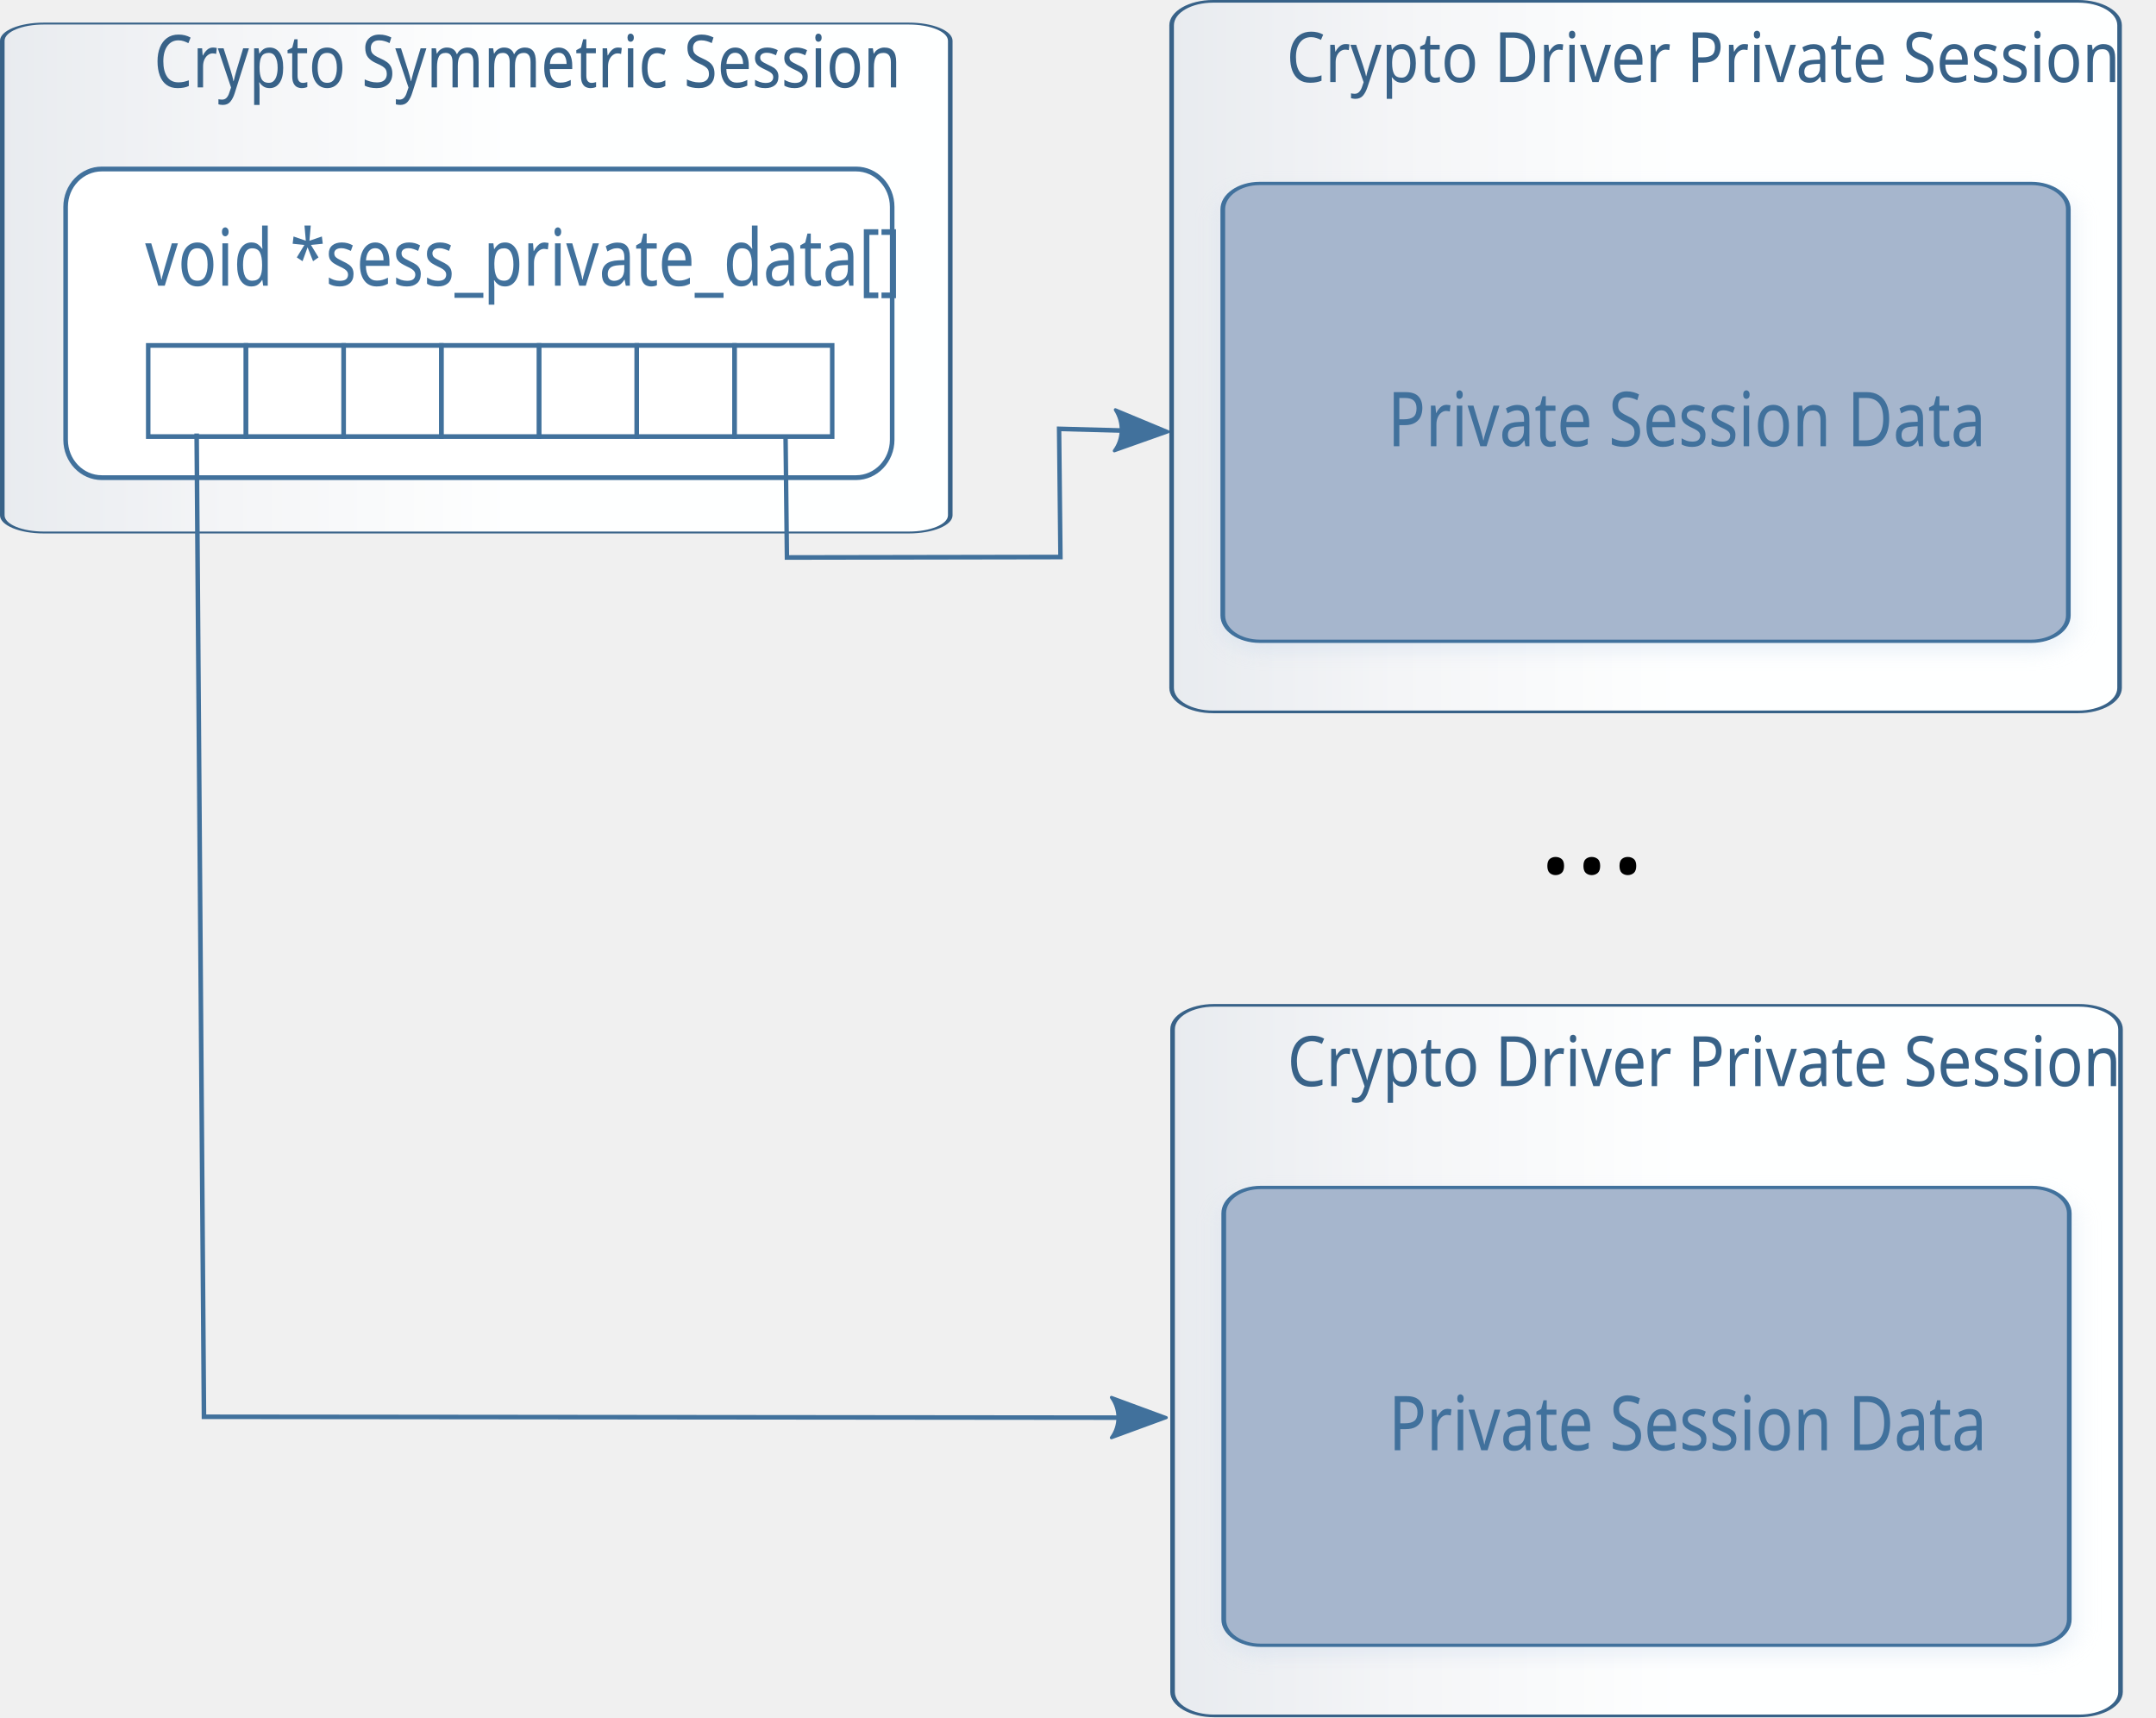
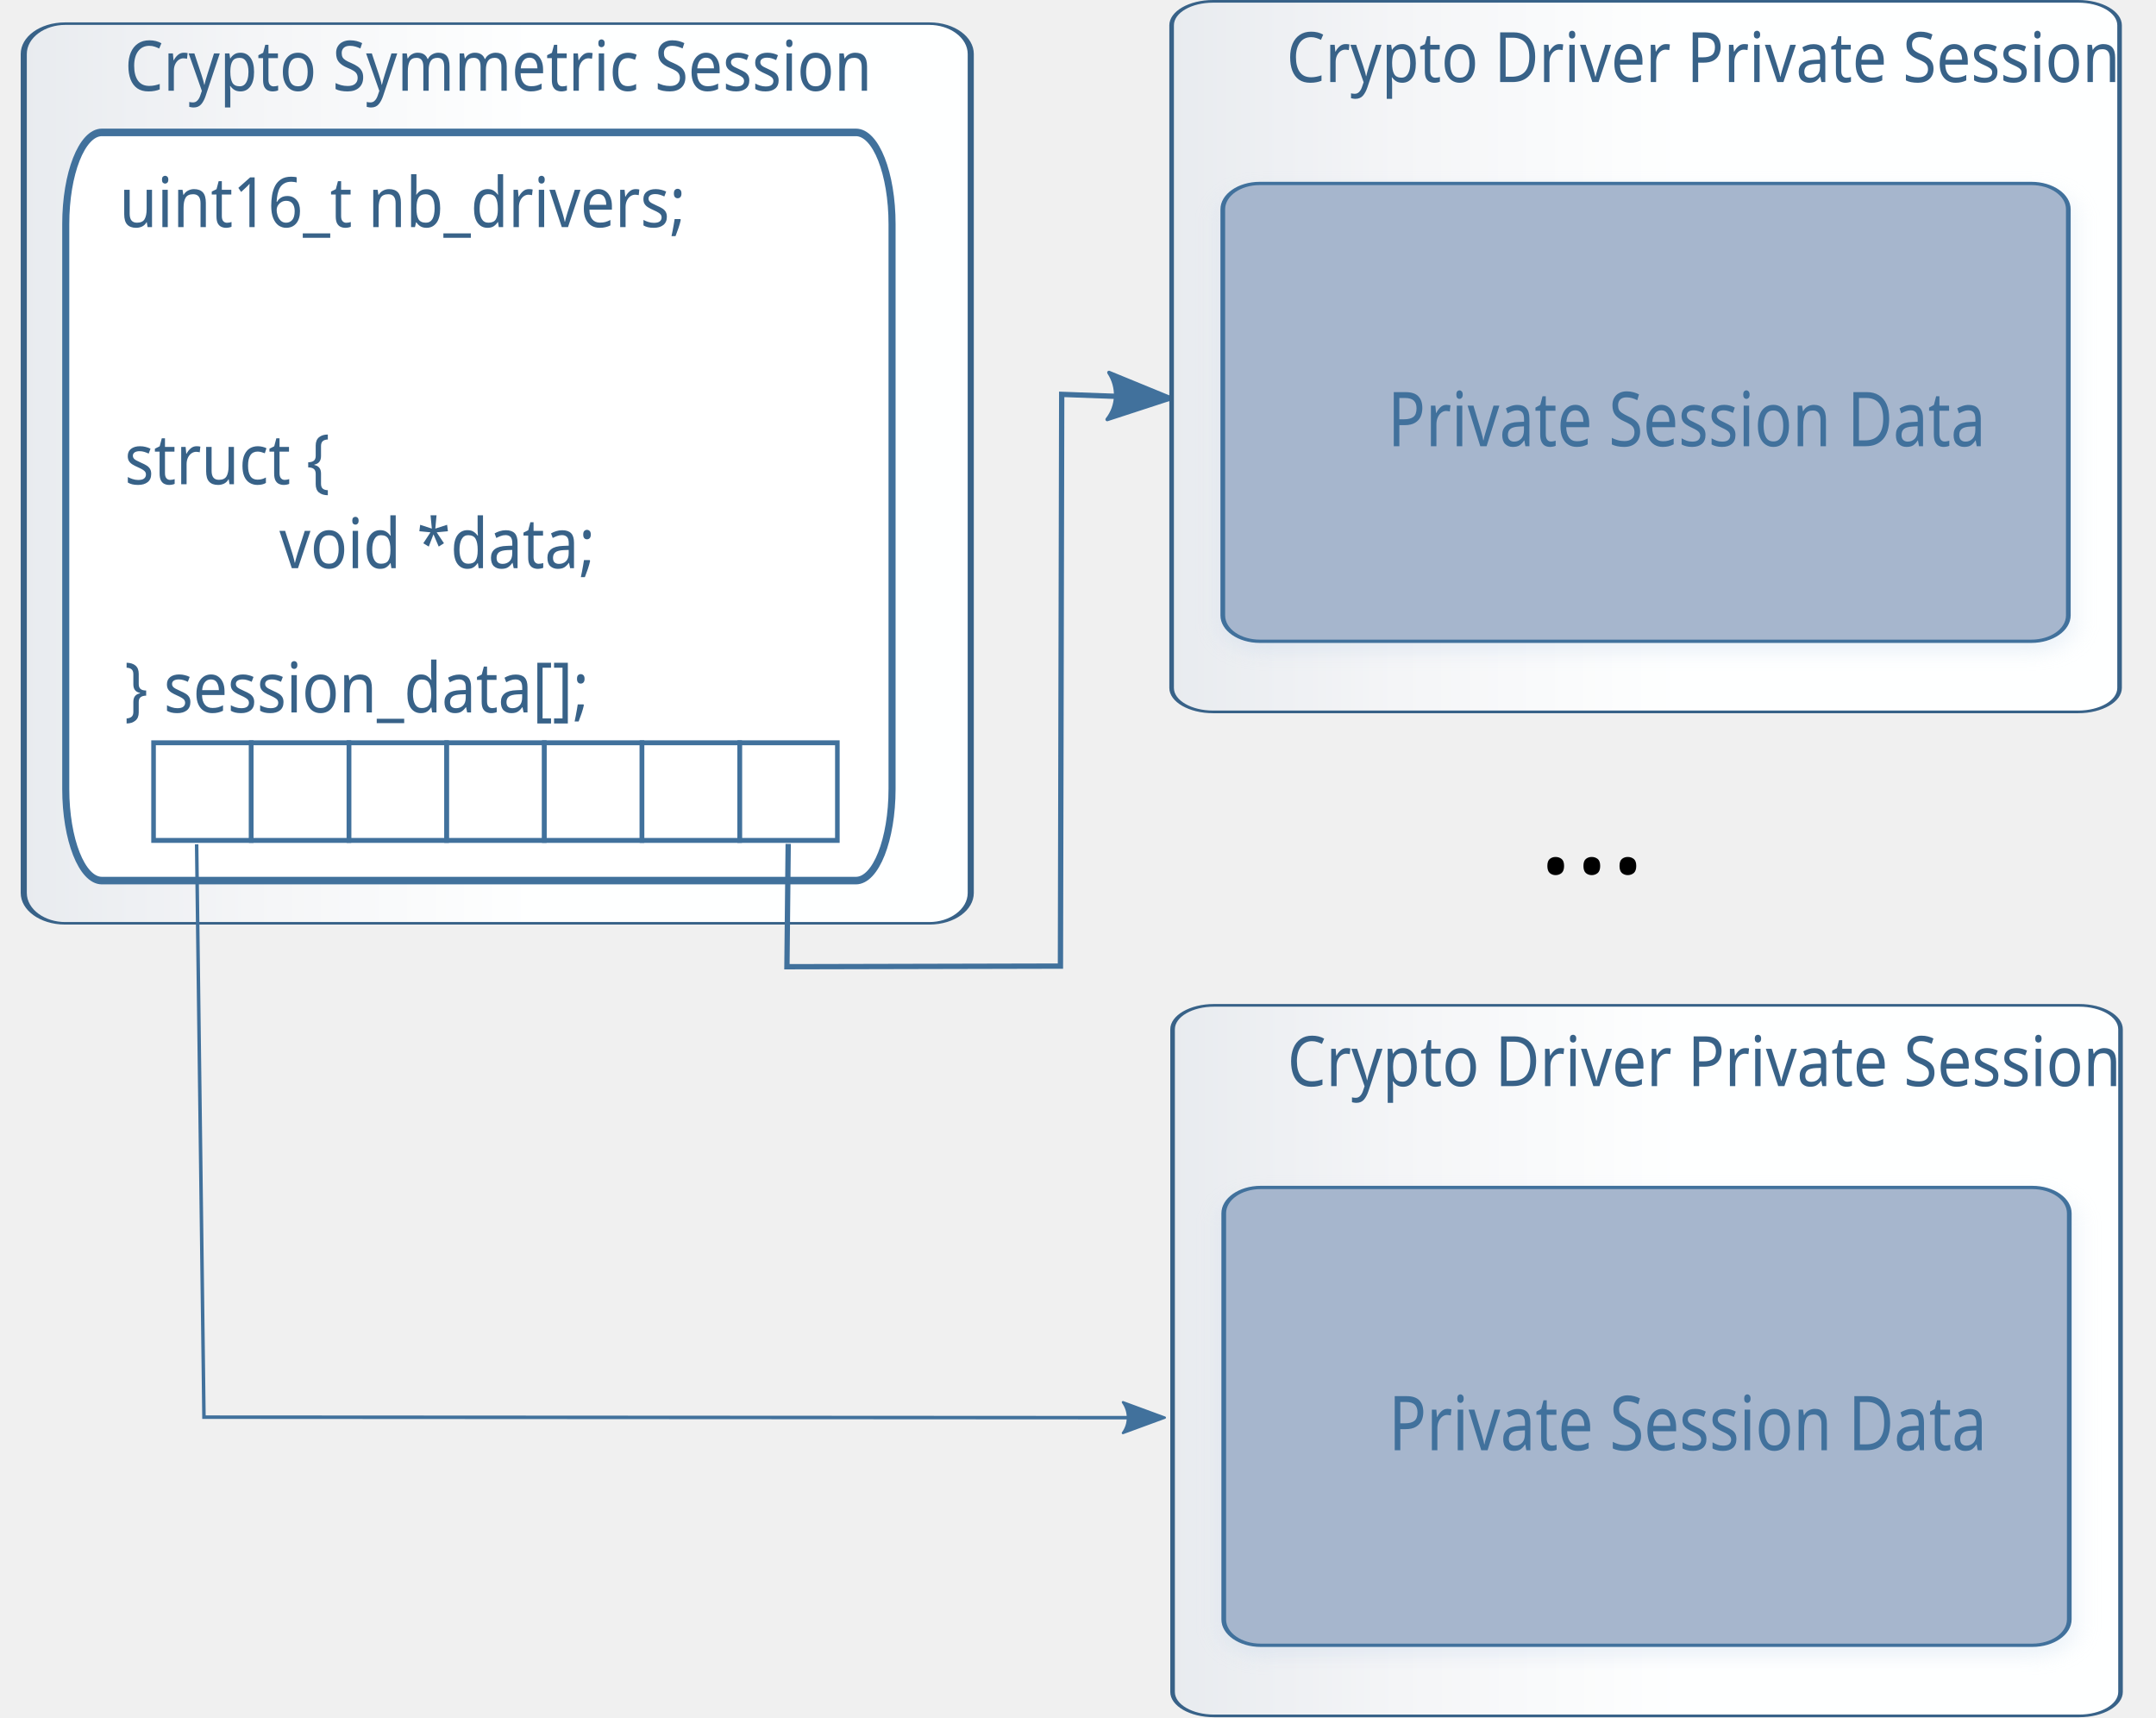
<svg xmlns="http://www.w3.org/2000/svg" xmlns:xlink="http://www.w3.org/1999/xlink" width="4.893in" height="3.897in" viewBox="0 0 352.32 280.605" xml:space="preserve" class="st10" version="1.1" id="svg70" style="font-size:12px;overflow:visible;color-interpolation-filters:sRGB;fill:none;fill-rule:evenodd;stroke-linecap:square;stroke-miterlimit:3">
  <style type="text/css" id="style2">
- 	
		.st1 {fill:url(#grad0-4);stroke:#386288;stroke-width:0.75}
		.st2 {fill:#386288;font-family:Calibri;font-size:0.833em}
		.st3 {visibility:visible}
		.st4 {fill:#bdd0e9;fill-opacity:0.25;filter:url(#filter_2);stroke:#bdd0e9;stroke-opacity:0.25}
		.st5 {fill:#a6b6cd;stroke:#41719c;stroke-width:0.75}
		.st6 {fill:#41719c;font-family:Calibri;font-size:0.833em}
		.st7 {fill:#ffffff;stroke:#41719c;stroke-width:0.75}
		.st8 {font-size:0.8em}
		.st9 {font-size:0.8em;font-weight:bold}
		.st10 {fill:none;fill-rule:evenodd;font-size:12px;overflow:visible;stroke-linecap:square;stroke-miterlimit:3}
- 	
	</style>
  <defs id="Patterns_And_Gradients">
    <marker style="overflow:visible" id="marker5421" refX="0" refY="0" orient="auto">
      <path transform="matrix(-1.1,0,0,-1.1,-1.1,0)" d="M 8.719,4.034 -2.207,0.016 8.719,-4.002 c -1.745,2.372 -1.735,5.617 -6e-7,8.035 z" style="fill:#41719c;fill-opacity:1;fill-rule:evenodd;stroke:#41719c;stroke-width:0.625;stroke-linejoin:round;stroke-opacity:1" id="path5419" />
    </marker>
    <marker orient="auto" refY="0" refX="0" id="Arrow2Lend" style="overflow:visible">
      <path id="path5004" style="fill:#41719c;fill-opacity:1;fill-rule:evenodd;stroke:#41719c;stroke-width:0.625;stroke-linejoin:round;stroke-opacity:1" d="M 8.719,4.034 -2.207,0.016 8.719,-4.002 c -1.745,2.372 -1.735,5.617 -6e-7,8.035 z" transform="matrix(-1.1,0,0,-1.1,-1.1,0)" />
    </marker>
    <marker orient="auto" refY="0" refX="0" id="Arrow1Lend" style="overflow:visible">
      <path id="path4986" d="M 0,0 5,-5 -12.5,0 5,5 Z" style="fill:#000000;fill-opacity:1;fill-rule:evenodd;stroke:#000000;stroke-width:1pt;stroke-opacity:1" transform="matrix(-0.8,0,0,-0.8,-10,0)" />
    </marker>
    <linearGradient id="grad0-4" x1="0" y1="0" x2="1" y2="0" gradientTransform="rotate(60,0.5,0.5)">
      <stop offset="0" stop-color="#e8ebef" stop-opacity="1" id="stop4" />
      <stop offset="0.24" stop-color="#f4f5f7" stop-opacity="1" id="stop6" />
      <stop offset="0.54" stop-color="#feffff" stop-opacity="1" id="stop8" />
    </linearGradient>
    <filter id="filter_2-4">
      <feGaussianBlur stdDeviation="2" id="feGaussianBlur12-0" />
    </filter>
    <linearGradient xlink:href="#grad0-4" id="linearGradient189" gradientTransform="scale(0.8787489,1.137981)" x1="-0.427" y1="0.989" x2="176.711" y2="0.989" gradientUnits="userSpaceOnUse" />
    <filter id="filter_2-5">
      <feGaussianBlur stdDeviation="2" id="feGaussianBlur12-8" />
    </filter>
    <filter id="filter_2-3">
      <feGaussianBlur stdDeviation="2" id="feGaussianBlur12-2" />
    </filter>
    <linearGradient xlink:href="#grad0-4" id="linearGradient189-7" gradientTransform="scale(0.8787489,1.137981)" x1="-0.427" y1="0.989" x2="176.711" y2="0.989" gradientUnits="userSpaceOnUse" />
-     <linearGradient xlink:href="#grad0-4" id="linearGradient500" gradientTransform="matrix(0.8787489,0,0,1.137981,12.4316,21.73924)" x1="-0.427" y1="0.989" x2="176.711" y2="0.989" gradientUnits="userSpaceOnUse" />
+     <linearGradient xlink:href="#grad0-4" id="linearGradient500" gradientTransform="matrix(0.8778501,0,0,2.01163,15.94023,20.61983)" x1="-0.427" y1="0.989" x2="176.711" y2="0.989" gradientUnits="userSpaceOnUse" />
  </defs>
  <defs id="Filters">
    <filter id="filter_2">
      <feGaussianBlur stdDeviation="2" id="feGaussianBlur12" />
    </filter>
  </defs>
-   <g id="g68" transform="matrix(1,0,0,0.4140987,-12.80763,-5.462116)">
-     <g id="shape18-1" transform="translate(0.749889,-0.75)">
-       <path d="M 19.212,224.069 H 160.572 a 6.777,6.777 0 0 0 6.77,-6.77 V 30.019 a 6.777,6.777 0 0 0 -6.77,-6.78 H 19.212 a 6.777,6.777 0 0 0 -6.78,6.78 V 217.299 a 6.777,6.777 0 0 0 6.78,6.77 z" class="st1" id="path22" style="fill:url(#linearGradient500);stroke:#386288;stroke-width:0.75" />
-       <text x="63.123" y="28.531" class="st2" id="text24" style="font-size:16.972px;font-family:Calibri;fill:#386288;stroke-width:1.697" transform="scale(0.5891921,1.697239)">Crypto Symmetric Session</text>
+   <g transform="matrix(1,0,0,0.4140987,-12.05774,-5.77269)" id="shape18-1">
+     <path style="fill:url(#linearGradient500);stroke:#386288;stroke-width:0.997" id="path22" class="st1" d="M 22.713,378.282 H 163.929 a 6.77,11.98 0 0 0 6.763,-11.967 V 35.257 A 6.77,11.98 0 0 0 163.929,23.271 H 22.713 A 6.77,11.98 0 0 0 15.94,35.257 V 366.315 a 6.77,11.98 0 0 0 6.773,11.967 z" />
+   </g>
+   <g transform="matrix(1,0,0,0.4140987,-2.136529,-9.528926)" id="shape19-6" />
+   <g id="g4079" transform="matrix(0.9997031,0,0,1.070998,206.1551,-5.646588)">
+     <path style="fill:#ffffff;stroke:#41719c;stroke-width:1.154" id="path43" class="st7" d="m -189.559,139.628 h 123.25 a 5.909,14.001 0 0 0 5.91,-13.979 V 39.476 a 5.909,14.001 0 0 0 -5.91,-14.003 h -123.25 a 5.909,14.001 0 0 0 -5.91,14.003 v 86.173 a 5.909,14.001 0 0 0 5.91,13.979 z" />
+     <rect y="118.601" x="-181.117" height="14.896" width="15.968" id="rect4604" style="fill:none;fill-opacity:1;stroke:#41719c;stroke-width:0.75;stroke-opacity:1" />
+     <rect y="118.601" x="-165.149" height="14.896" width="15.968" id="rect4604-7" style="font-size:12px;overflow:visible;color-interpolation-filters:sRGB;fill:none;fill-opacity:1;fill-rule:evenodd;stroke:#41719c;stroke-width:0.75;stroke-linecap:square;stroke-miterlimit:3;stroke-opacity:1" />
+     <rect y="118.601" x="-149.181" height="14.896" width="15.968" id="rect4604-7-6" style="font-size:12px;overflow:visible;color-interpolation-filters:sRGB;fill:none;fill-opacity:1;fill-rule:evenodd;stroke:#41719c;stroke-width:0.75;stroke-linecap:square;stroke-miterlimit:3;stroke-opacity:1" />
+     <rect y="118.601" x="-133.213" height="14.896" width="15.968" id="rect4604-7-6-9" style="font-size:12px;overflow:visible;color-interpolation-filters:sRGB;fill:none;fill-opacity:1;fill-rule:evenodd;stroke:#41719c;stroke-width:0.75;stroke-linecap:square;stroke-miterlimit:3;stroke-opacity:1" />
+     <rect y="118.601" x="-117.245" height="14.896" width="15.968" id="rect4604-7-6-9-8" style="font-size:12px;overflow:visible;color-interpolation-filters:sRGB;fill:none;fill-opacity:1;fill-rule:evenodd;stroke:#41719c;stroke-width:0.75;stroke-linecap:square;stroke-miterlimit:3;stroke-opacity:1" />
+     <rect y="118.601" x="-101.276" height="14.896" width="15.968" id="rect4604-7-6-9-8-9" style="font-size:12px;overflow:visible;color-interpolation-filters:sRGB;fill:none;fill-opacity:1;fill-rule:evenodd;stroke:#41719c;stroke-width:0.75;stroke-linecap:square;stroke-miterlimit:3;stroke-opacity:1" />
+     <rect y="118.601" x="-85.308" height="14.896" width="15.968" id="rect4604-7-6-9-8-9-6" style="font-size:12px;overflow:visible;color-interpolation-filters:sRGB;fill:none;fill-opacity:1;fill-rule:evenodd;stroke:#41719c;stroke-width:0.75;stroke-linecap:square;stroke-miterlimit:3;stroke-opacity:1" />
+     <text transform="scale(0.4875774,2.050956)" style="font-size:21.614px;font-family:Calibri;overflow:visible;color-interpolation-filters:sRGB;fill:#41719c;fill-rule:evenodd;stroke-width:2.161;stroke-linecap:square;stroke-miterlimit:3" id="text65-3" class="st6" y="50.794" x="-374.076" />
+     <text xml:space="preserve" style="font-style:normal;font-weight:normal;font-size:28.993px;line-height:1.25;font-family:sans-serif;letter-spacing:0px;word-spacing:0px;fill:#000000;fill-opacity:1;stroke:none;stroke-width:0.725" x="-172.307" y="83.585" id="text4129" transform="scale(1.035044,0.9661425)">
+       <tspan id="tspan4127" x="-172.307" y="109.237" style="stroke-width:0.725" />
+     </text>
+     <text xml:space="preserve" style="font-style:normal;font-weight:normal;font-size:28.993px;line-height:1.25;font-family:sans-serif;letter-spacing:0px;word-spacing:0px;fill:#000000;fill-opacity:1;stroke:none;stroke-width:0.725" x="-174.793" y="75.714" id="text4139" transform="scale(1.035044,0.9661425)">
+       <tspan id="tspan4137" x="-174.793" y="101.366" style="stroke-width:0.725" />
+     </text>
+   </g>
+   <path style="fill:none;fill-opacity:1;stroke:#41719c;stroke-width:0.867px;stroke-linecap:butt;stroke-linejoin:miter;stroke-opacity:1;marker-end:url(#Arrow2Lend)" d="m 128.801,137.901 -0.207,20.068 44.697,-0.104 0.207,-93.424 16.844,0.624" id="path5030" />
+   <g transform="matrix(1,0,0,0.5781511,191.4588,-0.6504197)" id="shape18-1-4">
+     <path style="fill:url(#linearGradient189);stroke:#386288;stroke-width:0.75" id="path22-0" class="st1" d="m 6.78,202.33 h 141.36 a 6.777,6.777 -180 0 0 6.77,-6.77 V 8.28 A 6.777,6.777 -180 0 0 148.14,1.5 H 6.78 A 6.777,6.777 -180 0 0 0,8.28 v 187.28 a 6.777,6.777 -180 0 0 6.78,6.77 z" />
+     <text transform="scale(0.7127666,1.402984)" style="font-size:14.03px;font-family:Calibri;fill:#386288;stroke-width:1.403" id="text24-5" class="st2" y="17.335" x="26.318">Crypto Driver Private Session</text>
+     <text transform="scale(0.7127666,1.402984)" style="font-size:14.03px;font-family:Calibri;overflow:visible;color-interpolation-filters:sRGB;fill:#386288;fill-rule:evenodd;stroke-width:1.403;stroke-linecap:square;stroke-miterlimit:3" id="text24-5-3" class="st2" y="19.076" x="-240.043">Crypto Symmetric Session</text>
+     <text transform="scale(0.7127666,1.402984)" style="font-size:14.03px;font-family:Calibri;overflow:visible;color-interpolation-filters:sRGB;fill:#386288;fill-rule:evenodd;stroke-width:1.403;stroke-linecap:square;stroke-miterlimit:3" id="text24-5-5" class="st2" y="46.558" x="-241.246">uint16_t nb_drivers;</text>
+     <text transform="scale(0.7127666,1.402984)" style="font-size:14.03px;font-family:Calibri;overflow:visible;color-interpolation-filters:sRGB;fill:#386288;fill-rule:evenodd;stroke-width:1.403;stroke-linecap:square;stroke-miterlimit:3" id="text24-5-6" class="st2" y="98.349" x="-240.043">struct {</text>
+     <text transform="scale(0.7127666,1.402984)" style="font-size:14.03px;font-family:Calibri;overflow:visible;color-interpolation-filters:sRGB;fill:#386288;fill-rule:evenodd;stroke-width:1.403;stroke-linecap:square;stroke-miterlimit:3" id="text24-5-2" class="st2" y="115.261" x="-204.559">void *data;</text>
+     <text transform="scale(0.7127666,1.402984)" style="font-size:14.03px;font-family:Calibri;overflow:visible;color-interpolation-filters:sRGB;fill:#386288;fill-rule:evenodd;stroke-width:1.403;stroke-linecap:square;stroke-miterlimit:3" id="text24-5-9" class="st2" y="144.328" x="-240.043">} session_data[];</text>
+   </g>
+   <g transform="matrix(1.022976,0,0,0.7152907,199.8203,-39.9367)" id="shape19-6-5">
+     <g style="visibility:visible" class="st3" transform="translate(0.345598,1.97279)" id="shadow19-7-1">
+       <path style="fill:#bdd0e9;fill-opacity:0.25;stroke:#bdd0e9;stroke-opacity:0.25;filter:url(#filter_2)" id="path31-8" class="st4" d="m 5.91,202.33 h 123.25 a 5.909,5.909 -180 0 0 5.91,-5.9 v -92.78 a 5.909,5.909 -180 0 0 -5.91,-5.91 H 5.91 A 5.909,5.909 -180 0 0 0,103.65 v 92.78 a 5.909,5.909 -180 0 0 5.91,5.9 z" />
    </g>
-     <g id="shape19-6" transform="translate(10.6711,-9.82087)">
- 			</g>
-     <g id="shape20-12" transform="matrix(1,0,0,2.527819,23.53138,-309.7819)">
-       <path d="m 5.91,202.33 h 123.25 a 5.909,5.909 -180 0 0 5.91,-5.9 v -36.37 a 5.909,5.909 -180 0 0 -5.91,-5.91 H 5.91 A 5.909,5.909 -180 0 0 0,160.06 v 36.37 a 5.909,5.909 -180 0 0 5.91,5.9 z" class="st7" id="path43" style="fill:#ffffff;stroke:#41719c;stroke-width:0.75" />
-       <text x="14.072" y="159.193" class="st6" id="text65" style="font-size:11.411px;font-family:Calibri;fill:#41719c;stroke-width:1.141" transform="scale(0.9235909,1.082731)">void *sess_private_data[] <tspan x="-3.523" class="st9" id="tspan47" style="font-weight:bold;font-size:9.128px;stroke-width:1.141" />
-       </text>
-       <rect style="fill:none;fill-opacity:1;stroke:#41719c;stroke-width:0.733;stroke-opacity:1" id="rect4604" width="15.968" height="14.231" x="13.495" y="181.688" />
-       <rect style="font-size:12px;overflow:visible;color-interpolation-filters:sRGB;fill:none;fill-opacity:1;fill-rule:evenodd;stroke:#41719c;stroke-width:0.733;stroke-linecap:square;stroke-miterlimit:3;stroke-opacity:1" id="rect4604-7" width="15.968" height="14.231" x="29.463" y="181.688" />
-       <rect style="font-size:12px;overflow:visible;color-interpolation-filters:sRGB;fill:none;fill-opacity:1;fill-rule:evenodd;stroke:#41719c;stroke-width:0.733;stroke-linecap:square;stroke-miterlimit:3;stroke-opacity:1" id="rect4604-7-6" width="15.968" height="14.231" x="45.431" y="181.688" />
-       <rect style="font-size:12px;overflow:visible;color-interpolation-filters:sRGB;fill:none;fill-opacity:1;fill-rule:evenodd;stroke:#41719c;stroke-width:0.733;stroke-linecap:square;stroke-miterlimit:3;stroke-opacity:1" id="rect4604-7-6-9" width="15.968" height="14.231" x="61.399" y="181.688" />
-       <rect style="font-size:12px;overflow:visible;color-interpolation-filters:sRGB;fill:none;fill-opacity:1;fill-rule:evenodd;stroke:#41719c;stroke-width:0.733;stroke-linecap:square;stroke-miterlimit:3;stroke-opacity:1" id="rect4604-7-6-9-8" width="15.968" height="14.231" x="77.367" y="181.688" />
-       <rect style="font-size:12px;overflow:visible;color-interpolation-filters:sRGB;fill:none;fill-opacity:1;fill-rule:evenodd;stroke:#41719c;stroke-width:0.733;stroke-linecap:square;stroke-miterlimit:3;stroke-opacity:1" id="rect4604-7-6-9-8-9" width="15.968" height="14.231" x="93.336" y="181.688" />
-       <rect style="font-size:12px;overflow:visible;color-interpolation-filters:sRGB;fill:none;fill-opacity:1;fill-rule:evenodd;stroke:#41719c;stroke-width:0.733;stroke-linecap:square;stroke-miterlimit:3;stroke-opacity:1" id="rect4604-7-6-9-8-9-6" width="15.968" height="14.231" x="109.304" y="181.688" />
-       <path style="fill:none;fill-opacity:1;stroke:#41719c;stroke-width:0.724px;stroke-linecap:butt;stroke-linejoin:miter;stroke-opacity:1;marker-end:url(#Arrow2Lend)" d="m 117.649,196.018 0.222,18.775 44.697,-0.072 -0.222,-20.007 16.844,0.435" id="path5030" />
+     <path style="fill:#a6b6cd;stroke:#41719c;stroke-width:0.75" id="path34-8" class="st5" d="m 5.91,202.33 h 123.25 a 5.909,5.909 -180 0 0 5.91,-5.9 v -92.78 a 5.909,5.909 -180 0 0 -5.91,-5.91 H 5.91 A 5.909,5.909 -180 0 0 0,103.65 v 92.78 a 5.909,5.909 -180 0 0 5.91,5.9 z" />
+     <text transform="scale(0.7603978,1.315101)" style="font-size:13.151px;font-family:Calibri;fill:#41719c;stroke-width:1.315" id="text36-7" class="st6" y="119.965" x="34.64">Private Session Data</text>
+   </g>
+   <g transform="matrix(1,0,0,0.5781511,191.6148,163.4108)" id="shape18-1-4-7">
+     <path style="fill:url(#linearGradient189-7);stroke:#386288;stroke-width:0.75" id="path22-0-8" class="st1" d="m 6.78,202.33 h 141.36 a 6.777,6.777 -180 0 0 6.77,-6.77 V 8.28 A 6.777,6.777 -180 0 0 148.14,1.5 H 6.78 A 6.777,6.777 -180 0 0 0,8.28 v 187.28 a 6.777,6.777 -180 0 0 6.78,6.77 z" />
+     <text transform="scale(0.7127666,1.402984)" style="font-size:14.03px;font-family:Calibri;fill:#386288;stroke-width:1.403" id="text24-5-1" class="st2" y="17.335" x="26.318">Crypto Driver Private Session</text>
+   </g>
+   <g transform="matrix(1.022976,0,0,0.7152907,199.9764,124.1245)" id="shape19-6-5-1">
+     <g style="visibility:visible" class="st3" transform="translate(0.345598,1.97279)" id="shadow19-7-1-8">
+       <path style="fill:#bdd0e9;fill-opacity:0.25;stroke:#bdd0e9;stroke-opacity:0.25;filter:url(#filter_2-3)" id="path31-8-4" class="st4" d="m 5.91,202.33 h 123.25 a 5.909,5.909 -180 0 0 5.91,-5.9 v -92.78 a 5.909,5.909 -180 0 0 -5.91,-5.91 H 5.91 A 5.909,5.909 -180 0 0 0,103.65 v 92.78 a 5.909,5.909 -180 0 0 5.91,5.9 z" />
    </g>
+     <path style="fill:#a6b6cd;stroke:#41719c;stroke-width:0.75" id="path34-8-3" class="st5" d="m 5.91,202.33 h 123.25 a 5.909,5.909 -180 0 0 5.91,-5.9 v -92.78 a 5.909,5.909 -180 0 0 -5.91,-5.91 H 5.91 A 5.909,5.909 -180 0 0 0,103.65 v 92.78 a 5.909,5.909 -180 0 0 5.91,5.9 z" />
+     <text transform="scale(0.7603978,1.315101)" style="font-size:13.151px;font-family:Calibri;fill:#41719c;stroke-width:1.315" id="text36-7-6" class="st6" y="119.965" x="34.64">Private Session Data</text>
  </g>
-   <g transform="translate(190.7089,-0.5331928)" id="g68-0">
-     <g id="shape18-1-4" transform="matrix(1,0,0,0.5781511,0.749889,-0.1172269)">
-       <path d="m 6.78,202.33 h 141.36 a 6.777,6.777 -180 0 0 6.77,-6.77 V 8.28 A 6.777,6.777 -180 0 0 148.14,1.5 H 6.78 A 6.777,6.777 -180 0 0 0,8.28 v 187.28 a 6.777,6.777 -180 0 0 6.78,6.77 z" class="st1" id="path22-0" style="fill:url(#linearGradient189);stroke:#386288;stroke-width:0.75" />
-       <text x="26.318" y="17.335" class="st2" id="text24-5" style="font-size:14.03px;font-family:Calibri;fill:#386288;stroke-width:1.403" transform="scale(0.7127666,1.402984)">Crypto Driver Private Session</text>
-     </g>
-     <g id="shape19-6-5" transform="matrix(1.022976,0,0,0.7152907,9.111473,-39.40351)">
-       <g id="shadow19-7-1" transform="translate(0.345598,1.97279)" class="st3" style="visibility:visible">
-         <path d="m 5.91,202.33 h 123.25 a 5.909,5.909 -180 0 0 5.91,-5.9 v -92.78 a 5.909,5.909 -180 0 0 -5.91,-5.91 H 5.91 A 5.909,5.909 -180 0 0 0,103.65 v 92.78 a 5.909,5.909 -180 0 0 5.91,5.9 z" class="st4" id="path31-8" style="fill:#bdd0e9;fill-opacity:0.25;stroke:#bdd0e9;stroke-opacity:0.25;filter:url(#filter_2)" />
-       </g>
-       <path d="m 5.91,202.33 h 123.25 a 5.909,5.909 -180 0 0 5.91,-5.9 v -92.78 a 5.909,5.909 -180 0 0 -5.91,-5.91 H 5.91 A 5.909,5.909 -180 0 0 0,103.65 v 92.78 a 5.909,5.909 -180 0 0 5.91,5.9 z" class="st5" id="path34-8" style="fill:#a6b6cd;stroke:#41719c;stroke-width:0.75" />
-       <text x="34.64" y="119.965" class="st6" id="text36-7" style="font-size:13.151px;font-family:Calibri;fill:#41719c;stroke-width:1.315" transform="scale(0.7603978,1.315101)">Private Session Data</text>
-     </g>
-     <g id="shape18-1-4-7" transform="matrix(1,0,0,0.5781511,0.9059137,163.944)">
-       <path d="m 6.78,202.33 h 141.36 a 6.777,6.777 -180 0 0 6.77,-6.77 V 8.28 A 6.777,6.777 -180 0 0 148.14,1.5 H 6.78 A 6.777,6.777 -180 0 0 0,8.28 v 187.28 a 6.777,6.777 -180 0 0 6.78,6.77 z" class="st1" id="path22-0-8" style="fill:url(#linearGradient189-7);stroke:#386288;stroke-width:0.75" />
-       <text x="26.318" y="17.335" class="st2" id="text24-5-1" style="font-size:14.03px;font-family:Calibri;fill:#386288;stroke-width:1.403" transform="scale(0.7127666,1.402984)">Crypto Driver Private Session</text>
-     </g>
-     <g id="shape19-6-5-1" transform="matrix(1.022976,0,0,0.7152907,9.267504,124.6577)">
-       <g id="shadow19-7-1-8" transform="translate(0.345598,1.97279)" class="st3" style="visibility:visible">
-         <path d="m 5.91,202.33 h 123.25 a 5.909,5.909 -180 0 0 5.91,-5.9 v -92.78 a 5.909,5.909 -180 0 0 -5.91,-5.91 H 5.91 A 5.909,5.909 -180 0 0 0,103.65 v 92.78 a 5.909,5.909 -180 0 0 5.91,5.9 z" class="st4" id="path31-8-4" style="fill:#bdd0e9;fill-opacity:0.25;stroke:#bdd0e9;stroke-opacity:0.25;filter:url(#filter_2-3)" />
-       </g>
-       <path d="m 5.91,202.33 h 123.25 a 5.909,5.909 -180 0 0 5.91,-5.9 v -92.78 a 5.909,5.909 -180 0 0 -5.91,-5.91 H 5.91 A 5.909,5.909 -180 0 0 0,103.65 v 92.78 a 5.909,5.909 -180 0 0 5.91,5.9 z" class="st5" id="path34-8-3" style="fill:#a6b6cd;stroke:#41719c;stroke-width:0.75" />
-       <text x="34.64" y="119.965" class="st6" id="text36-7-6" style="font-size:13.151px;font-family:Calibri;fill:#41719c;stroke-width:1.315" transform="scale(0.7603978,1.315101)">Private Session Data</text>
-     </g>
-     <text xml:space="preserve" style="font-style:normal;font-weight:normal;font-size:30px;line-height:1.25;font-family:sans-serif;letter-spacing:0px;word-spacing:0px;fill:#000000;fill-opacity:1;stroke:none;stroke-width:0.75" x="57.541" y="145.947" id="text5070">
-       <tspan id="tspan5068" x="57.541" y="173.317" style="stroke-width:0.75" />
-     </text>
-     <text xml:space="preserve" style="font-style:normal;font-variant:normal;font-weight:normal;font-stretch:normal;font-size:22px;line-height:1.25;font-family:sans-serif;-inkscape-font-specification:'sans-serif, Normal';font-variant-ligatures:normal;font-variant-caps:normal;font-variant-numeric:normal;font-feature-settings:normal;text-align:start;letter-spacing:0px;word-spacing:0px;writing-mode:lr-tb;text-anchor:start;fill:#000000;fill-opacity:1;stroke:none;stroke-width:0.75" x="60.572" y="143.219" id="text5074">
-       <tspan id="tspan5072" x="60.572" y="143.219" style="font-style:normal;font-variant:normal;font-weight:normal;font-stretch:normal;font-size:22px;font-family:sans-serif;-inkscape-font-specification:'sans-serif, Normal';font-variant-ligatures:normal;font-variant-caps:normal;font-variant-numeric:normal;font-feature-settings:normal;text-align:start;writing-mode:lr-tb;text-anchor:start;stroke-width:0.75">...</tspan>
-     </text>
-     <path style="fill:none;stroke:#41719c;stroke-width:0.745px;stroke-linecap:butt;stroke-linejoin:miter;stroke-opacity:1;marker-end:url(#marker5421)" d="M -158.576,71.371 -157.38,232.041 -1.122,232.192" id="path5076" />
-   </g>
+   <text id="text5070" y="145.414" x="248.249" style="font-style:normal;font-weight:normal;font-size:30px;line-height:1.25;font-family:sans-serif;letter-spacing:0px;word-spacing:0px;fill:#000000;fill-opacity:1;stroke:none;stroke-width:0.75" xml:space="preserve">
+     <tspan style="stroke-width:0.75" y="171.957" x="248.249" id="tspan5068" />
+   </text>
+   <text id="text5074" y="142.686" x="251.281" style="font-style:normal;font-variant:normal;font-weight:normal;font-stretch:normal;font-size:22px;line-height:1.25;font-family:sans-serif;-inkscape-font-specification:'sans-serif, Normal';font-variant-ligatures:normal;font-variant-caps:normal;font-variant-numeric:normal;font-feature-settings:normal;text-align:start;letter-spacing:0px;word-spacing:0px;writing-mode:lr-tb;text-anchor:start;fill:#000000;fill-opacity:1;stroke:none;stroke-width:0.75" xml:space="preserve">
+     <tspan style="font-style:normal;font-variant:normal;font-weight:normal;font-stretch:normal;font-size:22px;font-family:sans-serif;-inkscape-font-specification:'sans-serif, Normal';font-variant-ligatures:normal;font-variant-caps:normal;font-variant-numeric:normal;font-feature-settings:normal;text-align:start;writing-mode:lr-tb;text-anchor:start;stroke-width:0.75" y="142.686" x="251.281" id="tspan5072">...</tspan>
+   </text>
+   <path id="path5076" d="m 32.133,137.965 1.196,93.606 156.258,0.088" style="fill:none;stroke:#41719c;stroke-width:0.569px;stroke-linecap:butt;stroke-linejoin:miter;stroke-opacity:1;marker-end:url(#marker5421)" />
</svg>
